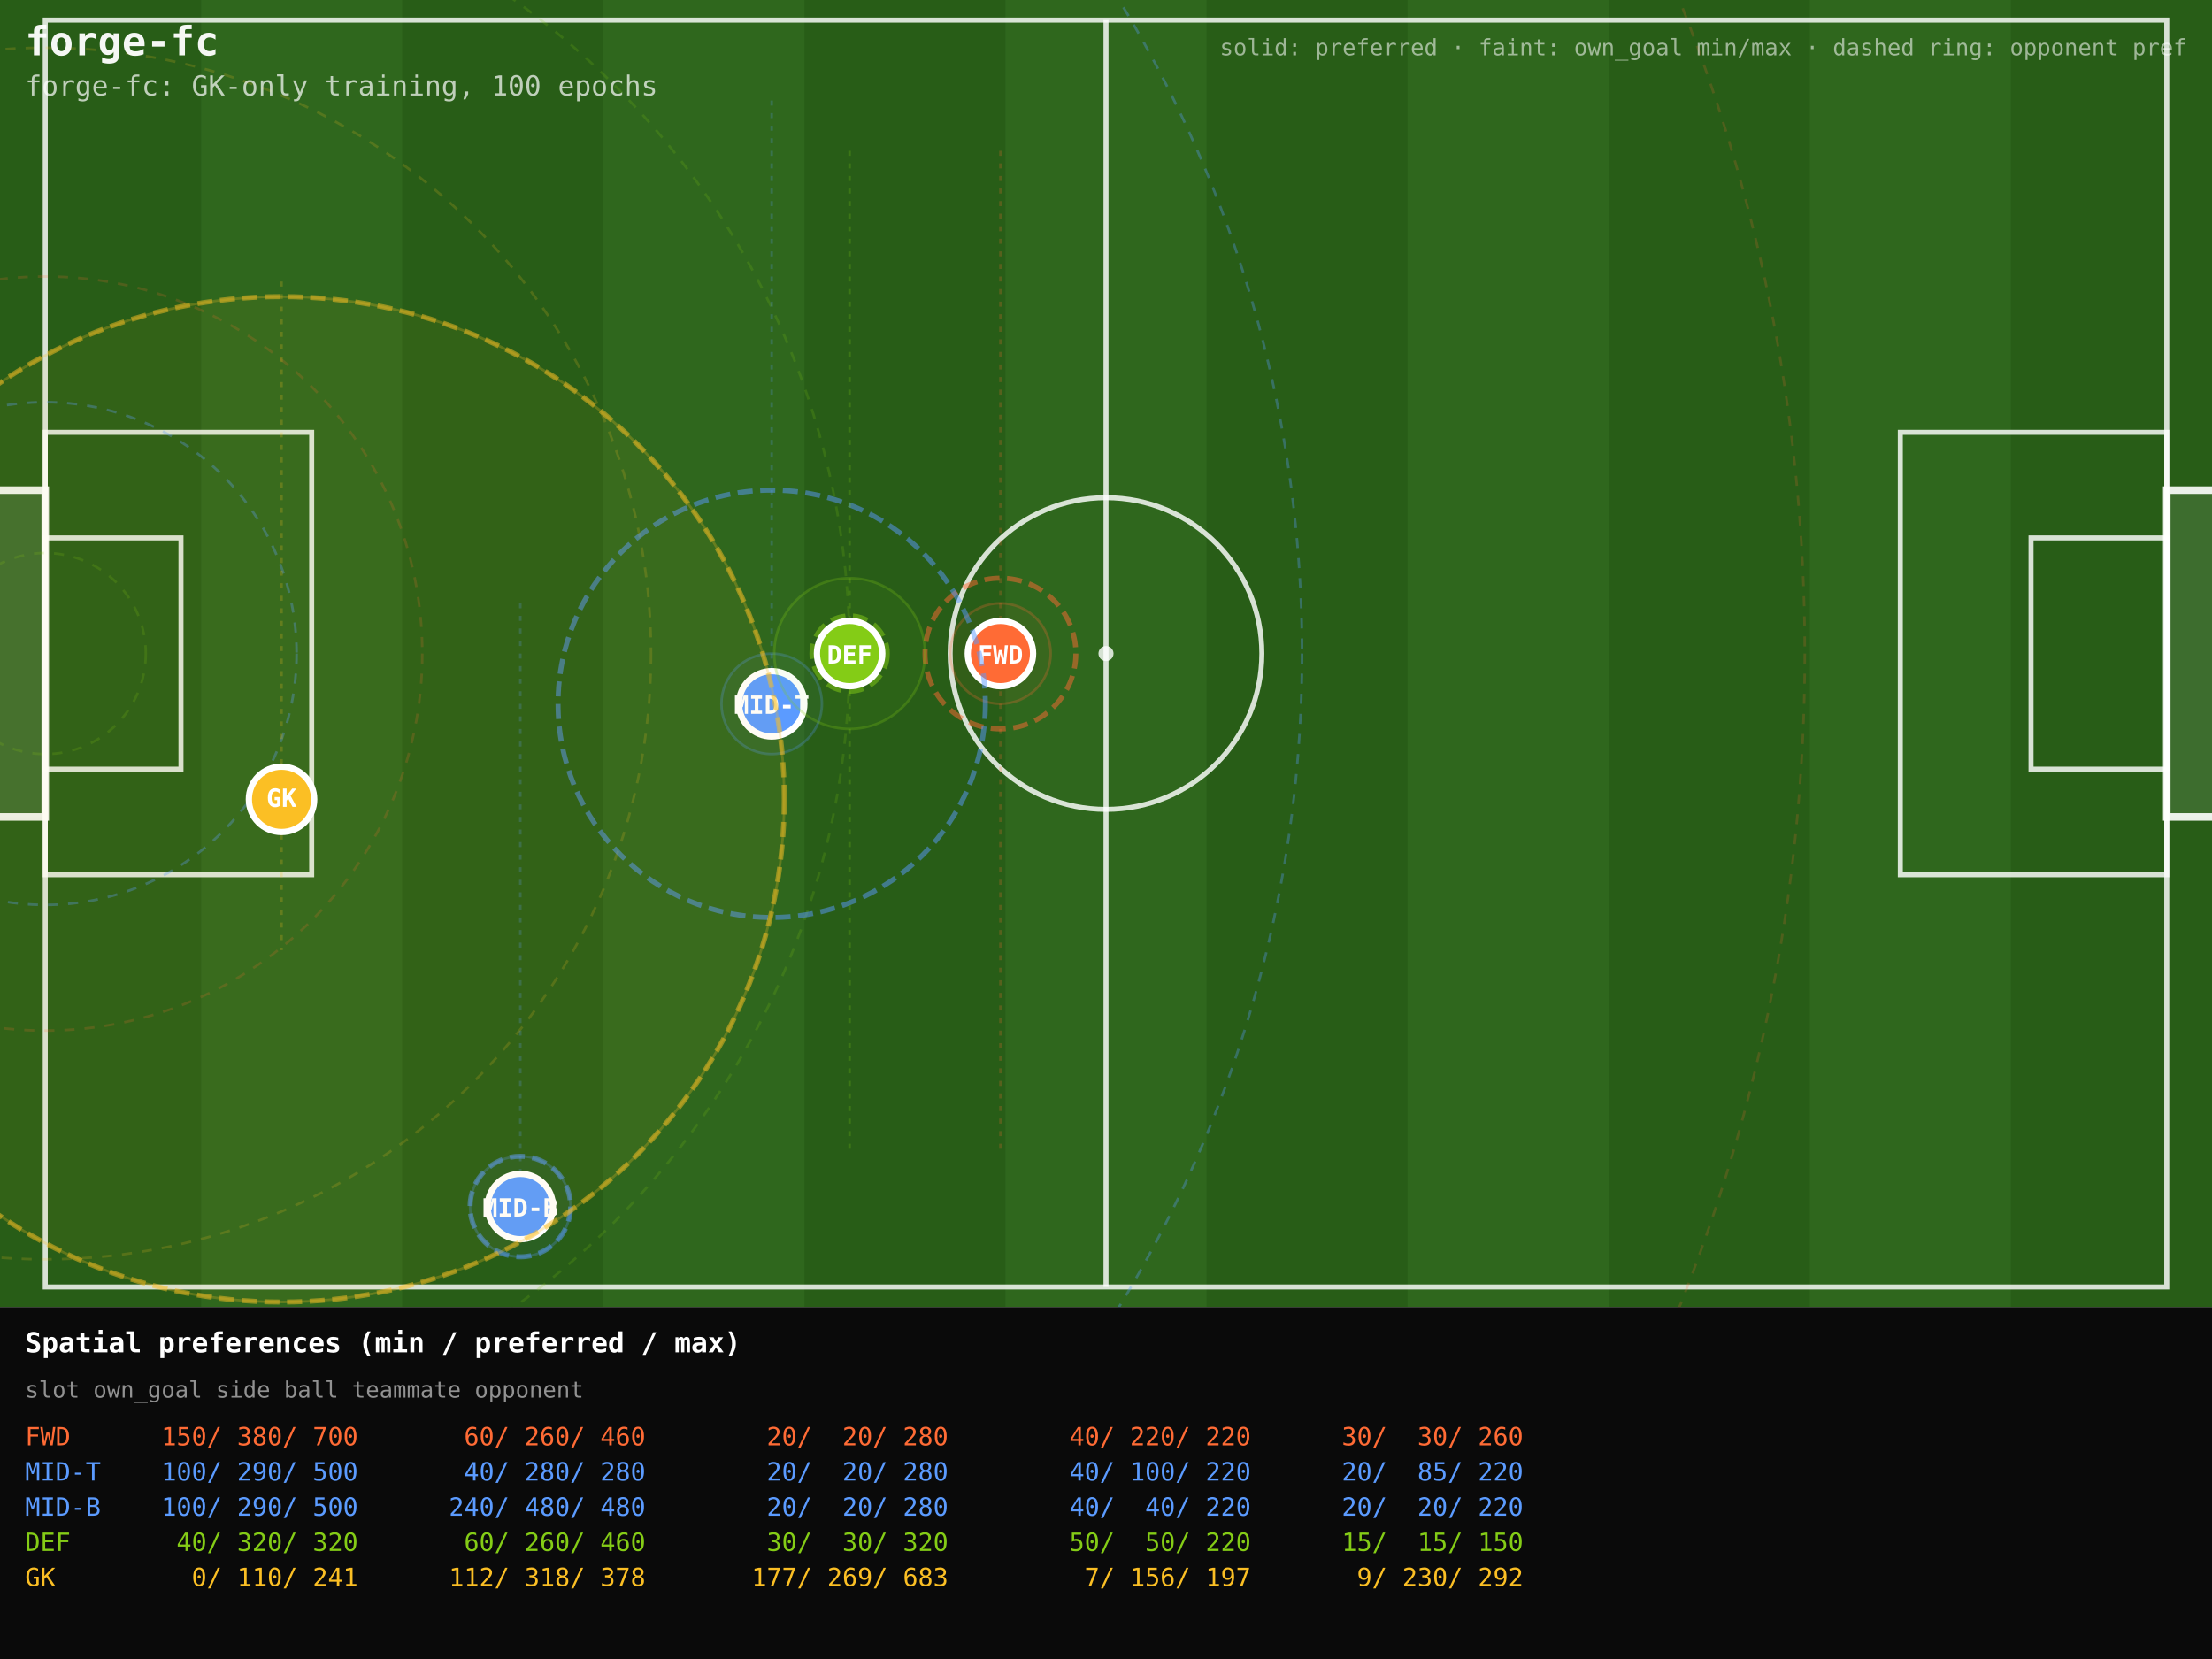
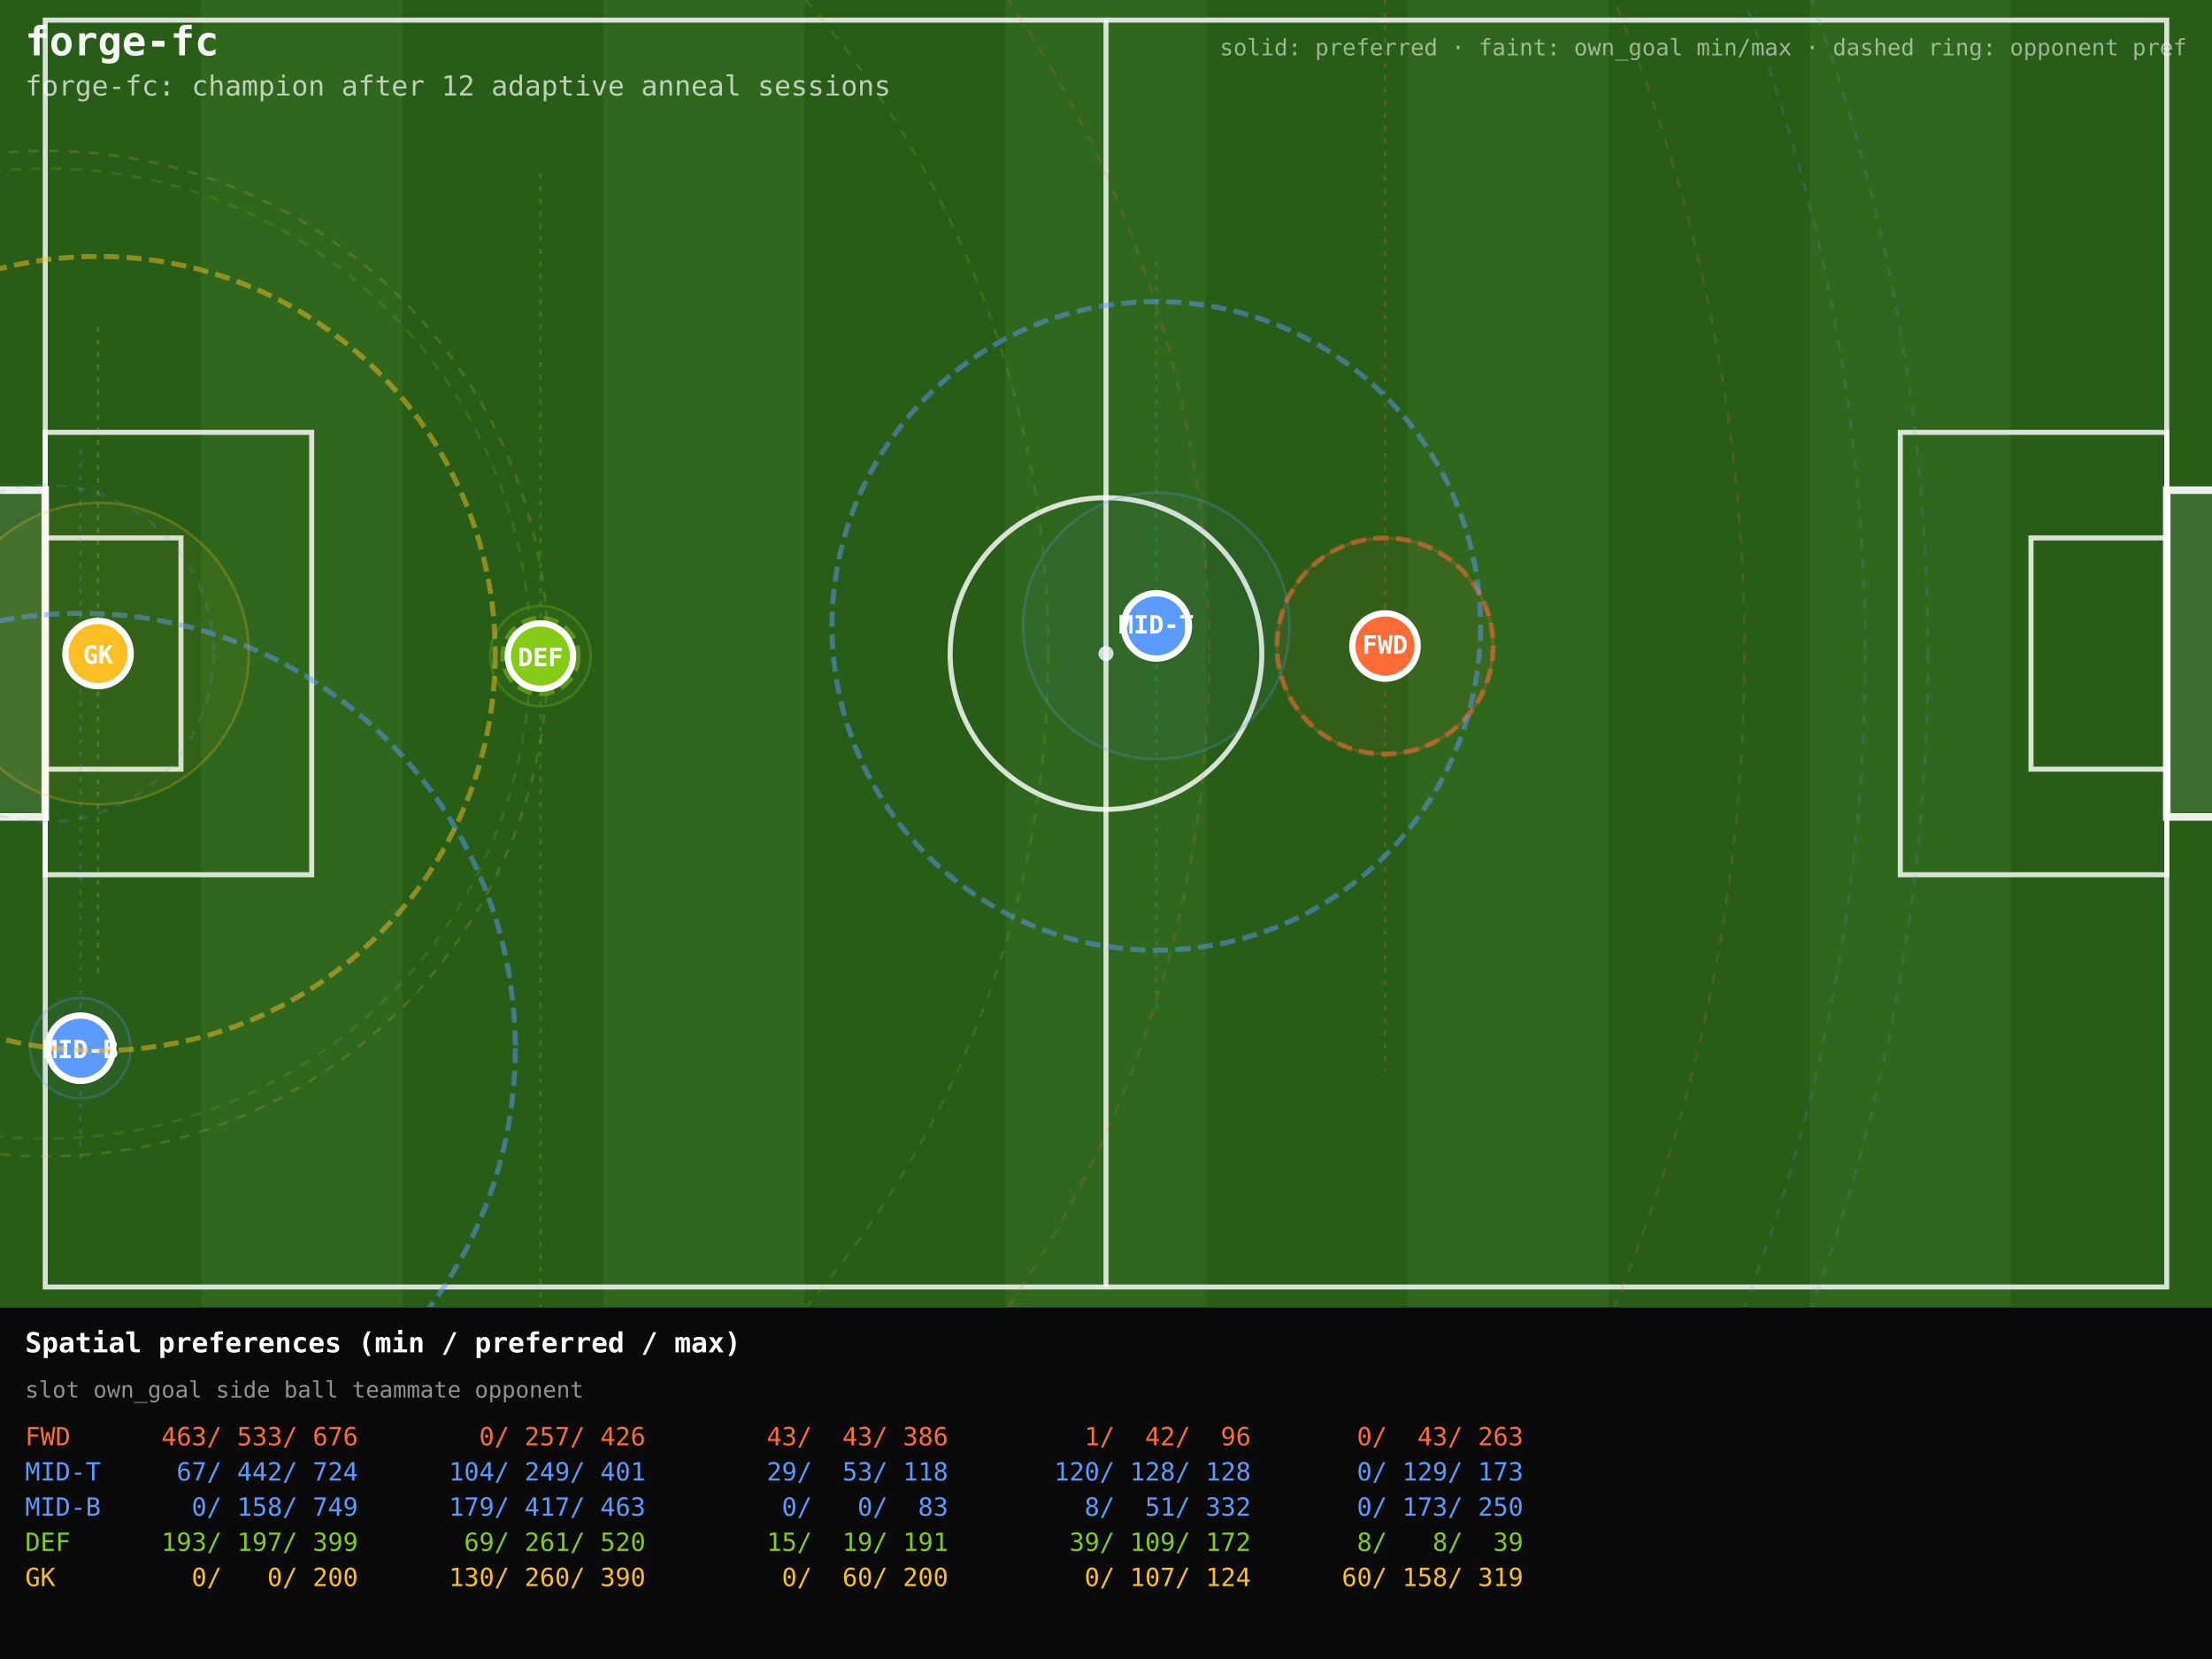
<svg xmlns="http://www.w3.org/2000/svg" viewBox="0 0 880 660" font-family="ui-monospace,Menlo,monospace">
  <rect width="880" height="520" fill="#2a6318" />
  <rect x="0" y="0" width="80" height="520" fill="black" fill-opacity="0.06" />
  <rect x="80" y="0" width="80" height="520" fill="white" fill-opacity="0.025" />
  <rect x="160" y="0" width="80" height="520" fill="black" fill-opacity="0.06" />
  <rect x="240" y="0" width="80" height="520" fill="white" fill-opacity="0.025" />
  <rect x="320" y="0" width="80" height="520" fill="black" fill-opacity="0.06" />
  <rect x="400" y="0" width="80" height="520" fill="white" fill-opacity="0.025" />
  <rect x="480" y="0" width="80" height="520" fill="black" fill-opacity="0.06" />
  <rect x="560" y="0" width="80" height="520" fill="white" fill-opacity="0.025" />
  <rect x="640" y="0" width="80" height="520" fill="black" fill-opacity="0.06" />
  <rect x="720" y="0" width="80" height="520" fill="white" fill-opacity="0.025" />
  <rect x="800" y="0" width="80" height="520" fill="black" fill-opacity="0.06" />
  <rect x="18" y="8" width="844" height="504" fill="none" stroke="rgba(255,255,255,0.82)" stroke-width="2" />
  <line x1="440" y1="8" x2="440" y2="512" stroke="rgba(255,255,255,0.82)" stroke-width="2" />
  <circle cx="440" cy="260" r="62" fill="none" stroke="rgba(255,255,255,0.82)" stroke-width="2" />
  <circle cx="440" cy="260" r="3" fill="rgba(255,255,255,0.8)" />
  <rect x="18" y="172" width="106" height="176" fill="none" stroke="rgba(255,255,255,0.82)" stroke-width="2" />
  <rect x="756" y="172" width="106" height="176" fill="none" stroke="rgba(255,255,255,0.82)" stroke-width="2" />
  <rect x="18" y="214" width="54" height="92" fill="none" stroke="rgba(255,255,255,0.82)" stroke-width="2" />
  <rect x="808" y="214" width="54" height="92" fill="none" stroke="rgba(255,255,255,0.82)" stroke-width="2" />
  <rect x="-8" y="195" width="26" height="130" fill="rgba(255,255,255,0.1)" stroke="rgba(255,255,255,0.9)" stroke-width="3" />
  <rect x="862" y="195" width="26" height="130" fill="rgba(255,255,255,0.1)" stroke="rgba(255,255,255,0.9)" stroke-width="3" />
-   <circle cx="18" cy="260" r="150" fill="none" stroke="#ff6b35" stroke-width="1" stroke-opacity="0.18" stroke-dasharray="4,4" />
-   <circle cx="18" cy="260" r="700" fill="none" stroke="#ff6b35" stroke-width="1" stroke-opacity="0.18" stroke-dasharray="4,4" />
-   <circle cx="18" cy="260" r="100" fill="none" stroke="#5b9bff" stroke-width="1" stroke-opacity="0.18" stroke-dasharray="4,4" />
-   <circle cx="18" cy="260" r="500" fill="none" stroke="#5b9bff" stroke-width="1" stroke-opacity="0.18" stroke-dasharray="4,4" />
-   <circle cx="18" cy="260" r="100" fill="none" stroke="#5b9bff" stroke-width="1" stroke-opacity="0.18" stroke-dasharray="4,4" />
-   <circle cx="18" cy="260" r="500" fill="none" stroke="#5b9bff" stroke-width="1" stroke-opacity="0.18" stroke-dasharray="4,4" />
-   <circle cx="18" cy="260" r="40" fill="none" stroke="#84cc16" stroke-width="1" stroke-opacity="0.18" stroke-dasharray="4,4" />
-   <circle cx="18" cy="260" r="320" fill="none" stroke="#84cc16" stroke-width="1" stroke-opacity="0.18" stroke-dasharray="4,4" />
+   <circle cx="18" cy="260" r="463" fill="none" stroke="#ff6b35" stroke-width="1" stroke-opacity="0.18" stroke-dasharray="4,4" />
+   <circle cx="18" cy="260" r="676" fill="none" stroke="#ff6b35" stroke-width="1" stroke-opacity="0.18" stroke-dasharray="4,4" />
+   <circle cx="18" cy="260" r="67" fill="none" stroke="#5b9bff" stroke-width="1" stroke-opacity="0.18" stroke-dasharray="4,4" />
+   <circle cx="18" cy="260" r="724" fill="none" stroke="#5b9bff" stroke-width="1" stroke-opacity="0.18" stroke-dasharray="4,4" />
+   <circle cx="18" cy="260" r="0" fill="none" stroke="#5b9bff" stroke-width="1" stroke-opacity="0.18" stroke-dasharray="4,4" />
+   <circle cx="18" cy="260" r="749" fill="none" stroke="#5b9bff" stroke-width="1" stroke-opacity="0.18" stroke-dasharray="4,4" />
+   <circle cx="18" cy="260" r="193" fill="none" stroke="#84cc16" stroke-width="1" stroke-opacity="0.18" stroke-dasharray="4,4" />
+   <circle cx="18" cy="260" r="399" fill="none" stroke="#84cc16" stroke-width="1" stroke-opacity="0.18" stroke-dasharray="4,4" />
  <circle cx="18" cy="260" r="0" fill="none" stroke="#fbbf24" stroke-width="1" stroke-opacity="0.18" stroke-dasharray="4,4" />
-   <circle cx="18" cy="260" r="241" fill="none" stroke="#fbbf24" stroke-width="1" stroke-opacity="0.18" stroke-dasharray="4,4" />
-   <line x1="398" y1="60" x2="398" y2="460" stroke="#ff6b35" stroke-width="1" stroke-opacity="0.22" stroke-dasharray="2,3" />
-   <circle cx="398" cy="260" r="20" fill="#ff6b35" fill-opacity="0.05" stroke="#ff6b35" stroke-width="1" stroke-opacity="0.25" />
-   <circle cx="398" cy="260" r="30" fill="none" stroke="#ff6b35" stroke-width="2" stroke-opacity="0.5" stroke-dasharray="6,3" />
-   <circle cx="398" cy="260" r="13" fill="#ff6b35" stroke="white" stroke-width="2.5" />
-   <text x="398" y="264" fill="white" font-size="10" font-weight="bold" text-anchor="middle">FWD</text>
-   <line x1="307" y1="40" x2="307" y2="280" stroke="#5b9bff" stroke-width="1" stroke-opacity="0.22" stroke-dasharray="2,3" />
-   <circle cx="307" cy="280" r="20" fill="#5b9bff" fill-opacity="0.05" stroke="#5b9bff" stroke-width="1" stroke-opacity="0.25" />
-   <circle cx="307" cy="280" r="85" fill="none" stroke="#5b9bff" stroke-width="2" stroke-opacity="0.5" stroke-dasharray="6,3" />
-   <circle cx="307" cy="280" r="13" fill="#5b9bff" stroke="white" stroke-width="2.5" />
-   <text x="307" y="284" fill="white" font-size="10" font-weight="bold" text-anchor="middle">MID-T</text>
-   <line x1="207" y1="240" x2="207" y2="480" stroke="#5b9bff" stroke-width="1" stroke-opacity="0.22" stroke-dasharray="2,3" />
-   <circle cx="207" cy="480" r="20" fill="#5b9bff" fill-opacity="0.05" stroke="#5b9bff" stroke-width="1" stroke-opacity="0.25" />
-   <circle cx="207" cy="480" r="20" fill="none" stroke="#5b9bff" stroke-width="2" stroke-opacity="0.5" stroke-dasharray="6,3" />
-   <circle cx="207" cy="480" r="13" fill="#5b9bff" stroke="white" stroke-width="2.5" />
-   <text x="207" y="484" fill="white" font-size="10" font-weight="bold" text-anchor="middle">MID-B</text>
-   <line x1="338" y1="60" x2="338" y2="460" stroke="#84cc16" stroke-width="1" stroke-opacity="0.22" stroke-dasharray="2,3" />
-   <circle cx="338" cy="260" r="30" fill="#84cc16" fill-opacity="0.05" stroke="#84cc16" stroke-width="1" stroke-opacity="0.25" />
-   <circle cx="338" cy="260" r="15" fill="none" stroke="#84cc16" stroke-width="2" stroke-opacity="0.5" stroke-dasharray="6,3" />
-   <circle cx="338" cy="260" r="13" fill="#84cc16" stroke="white" stroke-width="2.5" />
-   <text x="338" y="264" fill="white" font-size="10" font-weight="bold" text-anchor="middle">DEF</text>
-   <line x1="112" y1="112" x2="112" y2="378" stroke="#fbbf24" stroke-width="1" stroke-opacity="0.22" stroke-dasharray="2,3" />
-   <circle cx="112" cy="318" r="200" fill="#fbbf24" fill-opacity="0.05" stroke="#fbbf24" stroke-width="1" stroke-opacity="0.25" />
-   <circle cx="112" cy="318" r="200" fill="none" stroke="#fbbf24" stroke-width="2" stroke-opacity="0.5" stroke-dasharray="6,3" />
-   <circle cx="112" cy="318" r="13" fill="#fbbf24" stroke="white" stroke-width="2.5" />
-   <text x="112" y="321" fill="white" font-size="10" font-weight="bold" text-anchor="middle">GK</text>
+   <circle cx="18" cy="260" r="200" fill="none" stroke="#fbbf24" stroke-width="1" stroke-opacity="0.18" stroke-dasharray="4,4" />
+   <line x1="551" y1="0" x2="551" y2="426" stroke="#ff6b35" stroke-width="1" stroke-opacity="0.22" stroke-dasharray="2,3" />
+   <circle cx="551" cy="257" r="43" fill="#ff6b35" fill-opacity="0.05" stroke="#ff6b35" stroke-width="1" stroke-opacity="0.25" />
+   <circle cx="551" cy="257" r="43" fill="none" stroke="#ff6b35" stroke-width="2" stroke-opacity="0.5" stroke-dasharray="6,3" />
+   <circle cx="551" cy="257" r="13" fill="#ff6b35" stroke="white" stroke-width="2.5" />
+   <text x="551" y="260" fill="white" font-size="10" font-weight="bold" text-anchor="middle">FWD</text>
+   <line x1="460" y1="104" x2="460" y2="401" stroke="#5b9bff" stroke-width="1" stroke-opacity="0.22" stroke-dasharray="2,3" />
+   <circle cx="460" cy="249" r="53" fill="#5b9bff" fill-opacity="0.05" stroke="#5b9bff" stroke-width="1" stroke-opacity="0.25" />
+   <circle cx="460" cy="249" r="129" fill="none" stroke="#5b9bff" stroke-width="2" stroke-opacity="0.5" stroke-dasharray="6,3" />
+   <circle cx="460" cy="249" r="13" fill="#5b9bff" stroke="white" stroke-width="2.5" />
+   <text x="460" y="252" fill="white" font-size="10" font-weight="bold" text-anchor="middle">MID-T</text>
+   <line x1="32" y1="179" x2="32" y2="463" stroke="#5b9bff" stroke-width="1" stroke-opacity="0.22" stroke-dasharray="2,3" />
+   <circle cx="32" cy="417" r="20" fill="#5b9bff" fill-opacity="0.05" stroke="#5b9bff" stroke-width="1" stroke-opacity="0.25" />
+   <circle cx="32" cy="417" r="173" fill="none" stroke="#5b9bff" stroke-width="2" stroke-opacity="0.5" stroke-dasharray="6,3" />
+   <circle cx="32" cy="417" r="13" fill="#5b9bff" stroke="white" stroke-width="2.5" />
+   <text x="32" y="421" fill="white" font-size="10" font-weight="bold" text-anchor="middle">MID-B</text>
+   <line x1="215" y1="69" x2="215" y2="520" stroke="#84cc16" stroke-width="1" stroke-opacity="0.22" stroke-dasharray="2,3" />
+   <circle cx="215" cy="261" r="20" fill="#84cc16" fill-opacity="0.05" stroke="#84cc16" stroke-width="1" stroke-opacity="0.25" />
+   <circle cx="215" cy="261" r="15" fill="none" stroke="#84cc16" stroke-width="2" stroke-opacity="0.5" stroke-dasharray="6,3" />
+   <circle cx="215" cy="261" r="13" fill="#84cc16" stroke="white" stroke-width="2.5" />
+   <text x="215" y="265" fill="white" font-size="10" font-weight="bold" text-anchor="middle">DEF</text>
+   <line x1="39" y1="130" x2="39" y2="390" stroke="#fbbf24" stroke-width="1" stroke-opacity="0.22" stroke-dasharray="2,3" />
+   <circle cx="39" cy="260" r="60" fill="#fbbf24" fill-opacity="0.05" stroke="#fbbf24" stroke-width="1" stroke-opacity="0.25" />
+   <circle cx="39" cy="260" r="158" fill="none" stroke="#fbbf24" stroke-width="2" stroke-opacity="0.5" stroke-dasharray="6,3" />
+   <circle cx="39" cy="260" r="13" fill="#fbbf24" stroke="white" stroke-width="2.5" />
+   <text x="39" y="264" fill="white" font-size="10" font-weight="bold" text-anchor="middle">GK</text>
  <text x="10" y="22" fill="rgba(255,255,255,0.95)" font-size="16" font-weight="bold">forge-fc</text>
-   <text x="10" y="38" fill="rgba(255,255,255,0.7)" font-size="11">forge-fc: GK-only training, 100 epochs</text>
+   <text x="10" y="38" fill="rgba(255,255,255,0.7)" font-size="11">forge-fc: champion after 12 adaptive anneal sessions</text>
  <text x="870" y="22" fill="rgba(255,255,255,0.55)" font-size="9" text-anchor="end">solid: preferred · faint: own_goal min/max · dashed ring: opponent pref</text>
  <rect y="520" width="880" height="140" fill="#0a0a0a" />
  <text x="10" y="538" fill="white" font-size="11" font-weight="bold">Spatial preferences (min / preferred / max)</text>
  <text x="10" y="556" fill="rgba(255,255,255,0.55)" font-size="9">slot     own_goal              side                 ball                 teammate           opponent</text>
-   <text x="10" y="575" fill="#ff6b35" font-size="10" xml:space="preserve">FWD      150/ 380/ 700       60/ 260/ 460        20/  20/ 280        40/ 220/ 220      30/  30/ 260</text>
-   <text x="10" y="589" fill="#5b9bff" font-size="10" xml:space="preserve">MID-T    100/ 290/ 500       40/ 280/ 280        20/  20/ 280        40/ 100/ 220      20/  85/ 220</text>
-   <text x="10" y="603" fill="#5b9bff" font-size="10" xml:space="preserve">MID-B    100/ 290/ 500      240/ 480/ 480        20/  20/ 280        40/  40/ 220      20/  20/ 220</text>
-   <text x="10" y="617" fill="#84cc16" font-size="10" xml:space="preserve">DEF       40/ 320/ 320       60/ 260/ 460        30/  30/ 320        50/  50/ 220      15/  15/ 150</text>
-   <text x="10" y="631" fill="#fbbf24" font-size="10" xml:space="preserve">GK         0/ 110/ 241      112/ 318/ 378       177/ 269/ 683         7/ 156/ 197       9/ 230/ 292</text>
+   <text x="10" y="575" fill="#ff6b35" font-size="10" xml:space="preserve">FWD      463/ 533/ 676        0/ 257/ 426        43/  43/ 386         1/  42/  96       0/  43/ 263</text>
+   <text x="10" y="589" fill="#5b9bff" font-size="10" xml:space="preserve">MID-T     67/ 442/ 724      104/ 249/ 401        29/  53/ 118       120/ 128/ 128       0/ 129/ 173</text>
+   <text x="10" y="603" fill="#5b9bff" font-size="10" xml:space="preserve">MID-B      0/ 158/ 749      179/ 417/ 463         0/   0/  83         8/  51/ 332       0/ 173/ 250</text>
+   <text x="10" y="617" fill="#84cc16" font-size="10" xml:space="preserve">DEF      193/ 197/ 399       69/ 261/ 520        15/  19/ 191        39/ 109/ 172       8/   8/  39</text>
+   <text x="10" y="631" fill="#fbbf24" font-size="10" xml:space="preserve">GK         0/   0/ 200      130/ 260/ 390         0/  60/ 200         0/ 107/ 124      60/ 158/ 319</text>
</svg>
